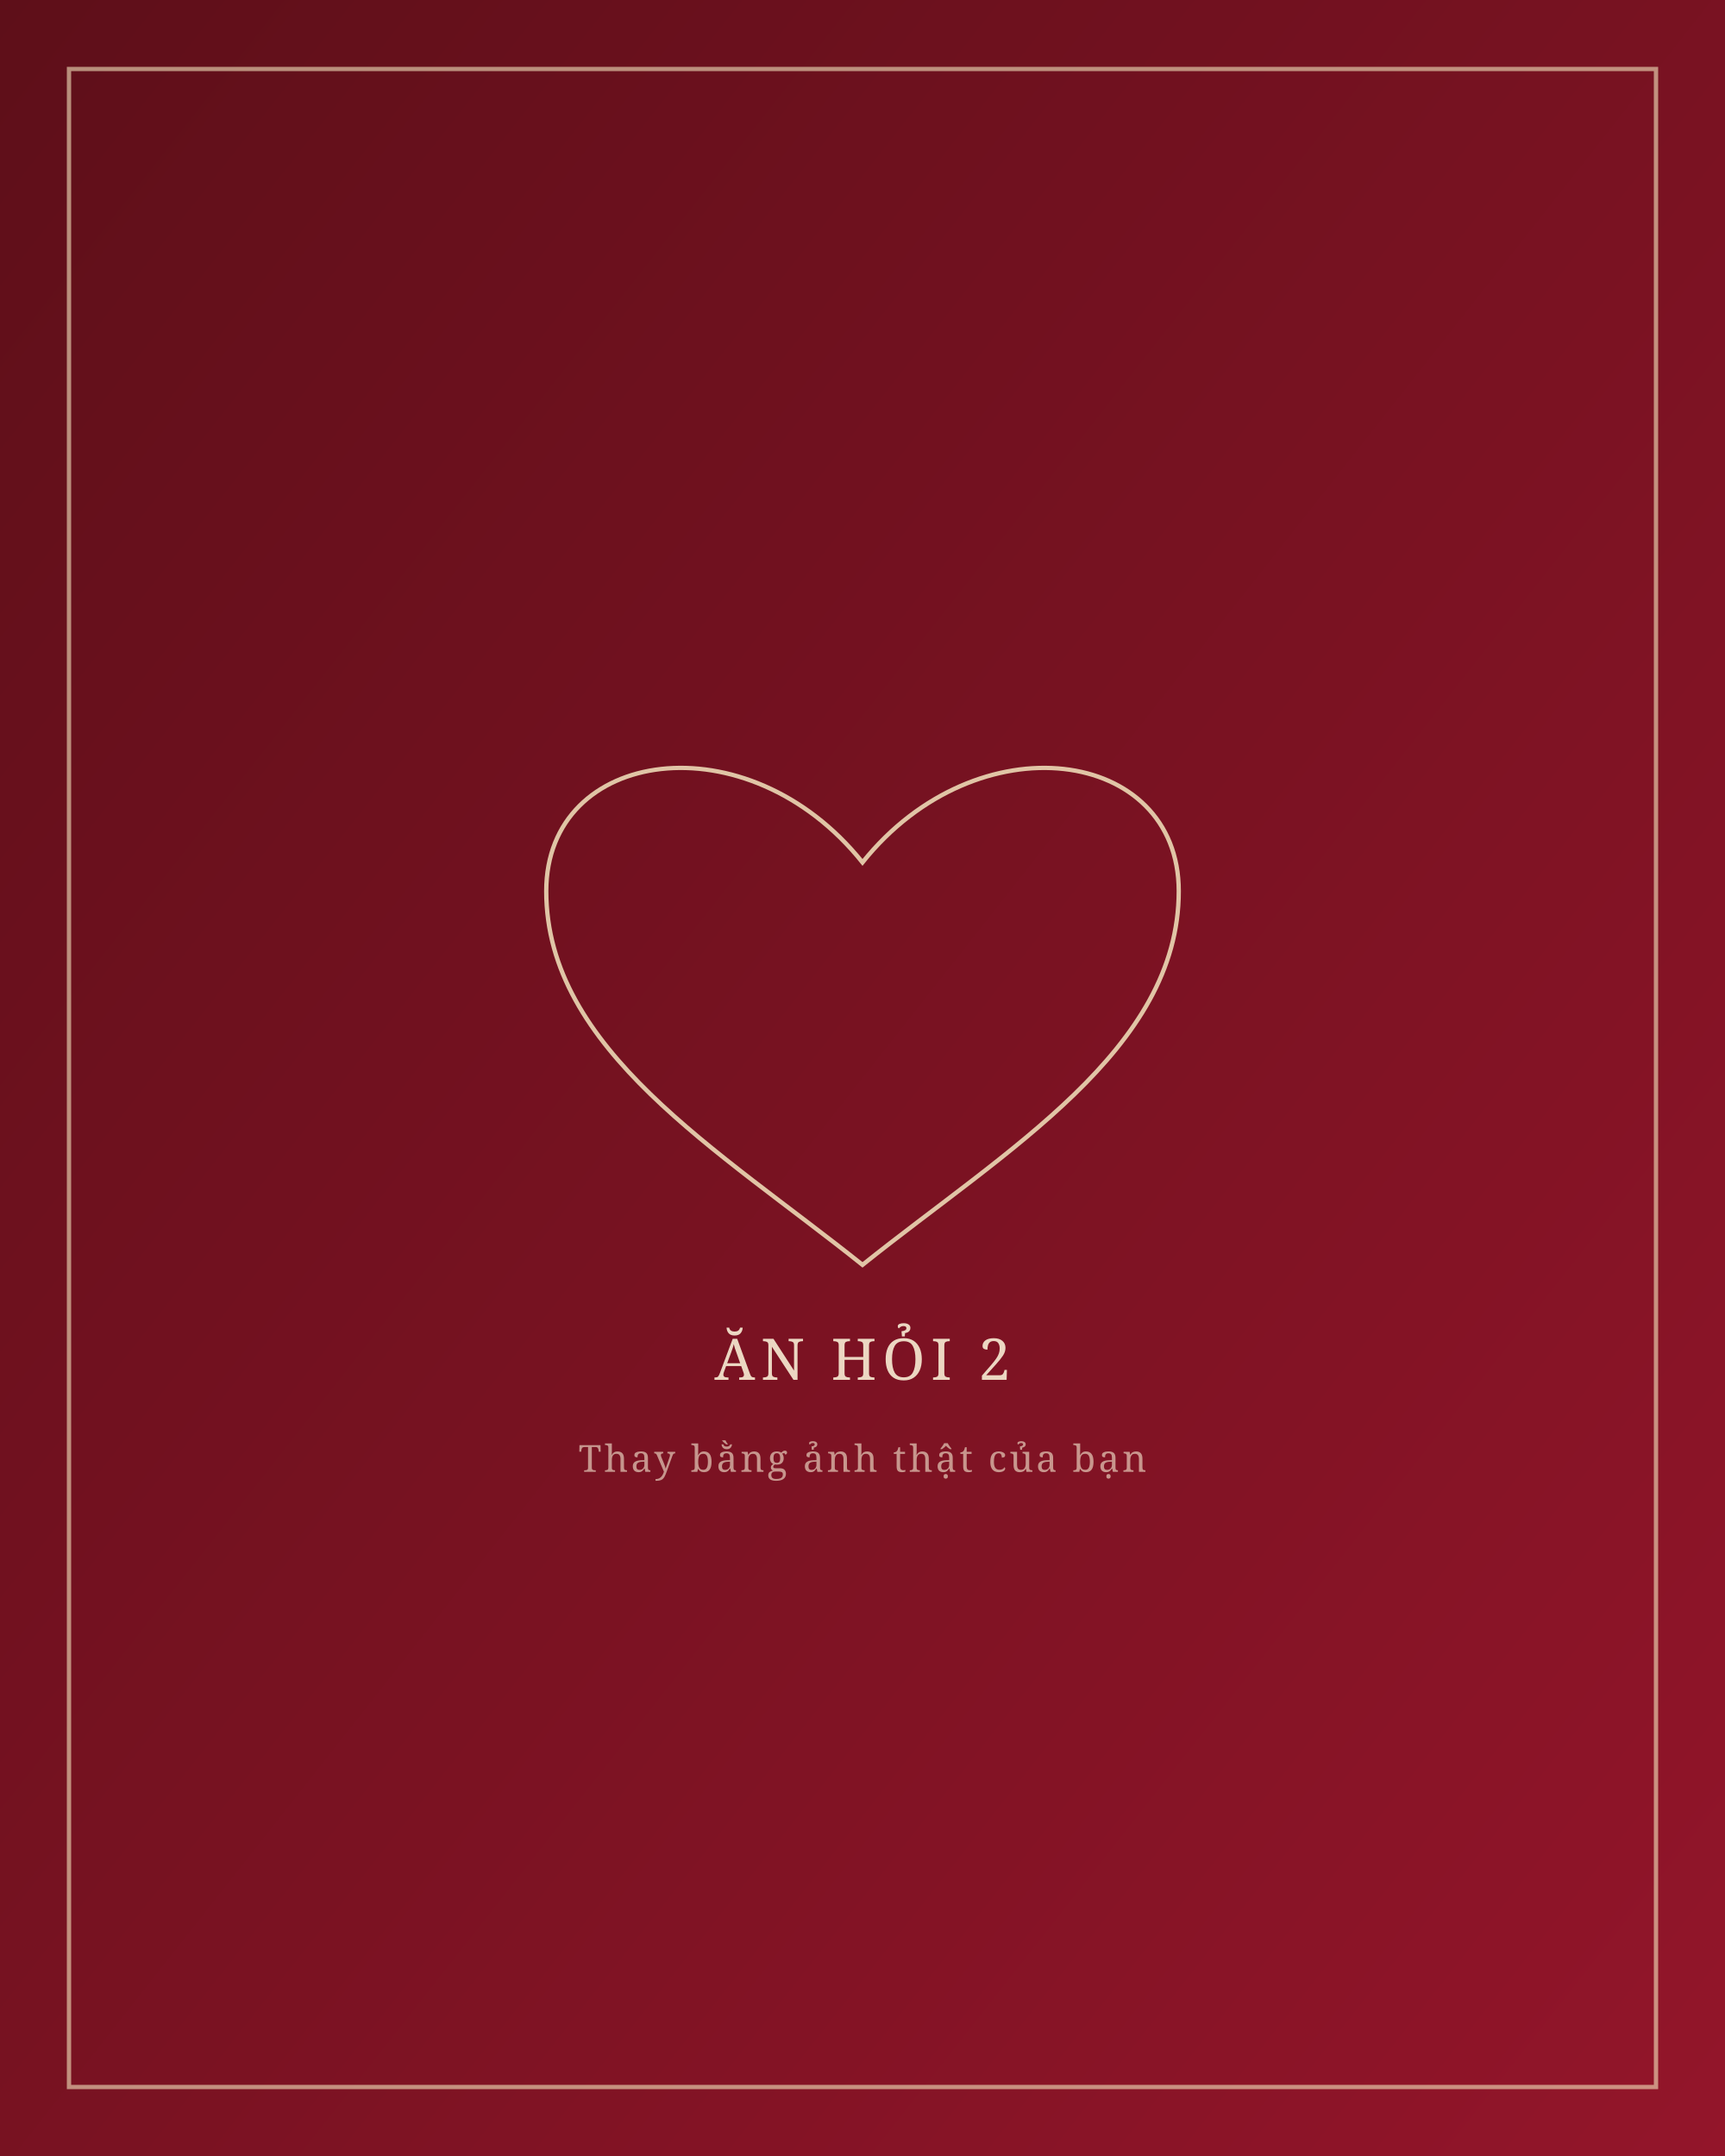
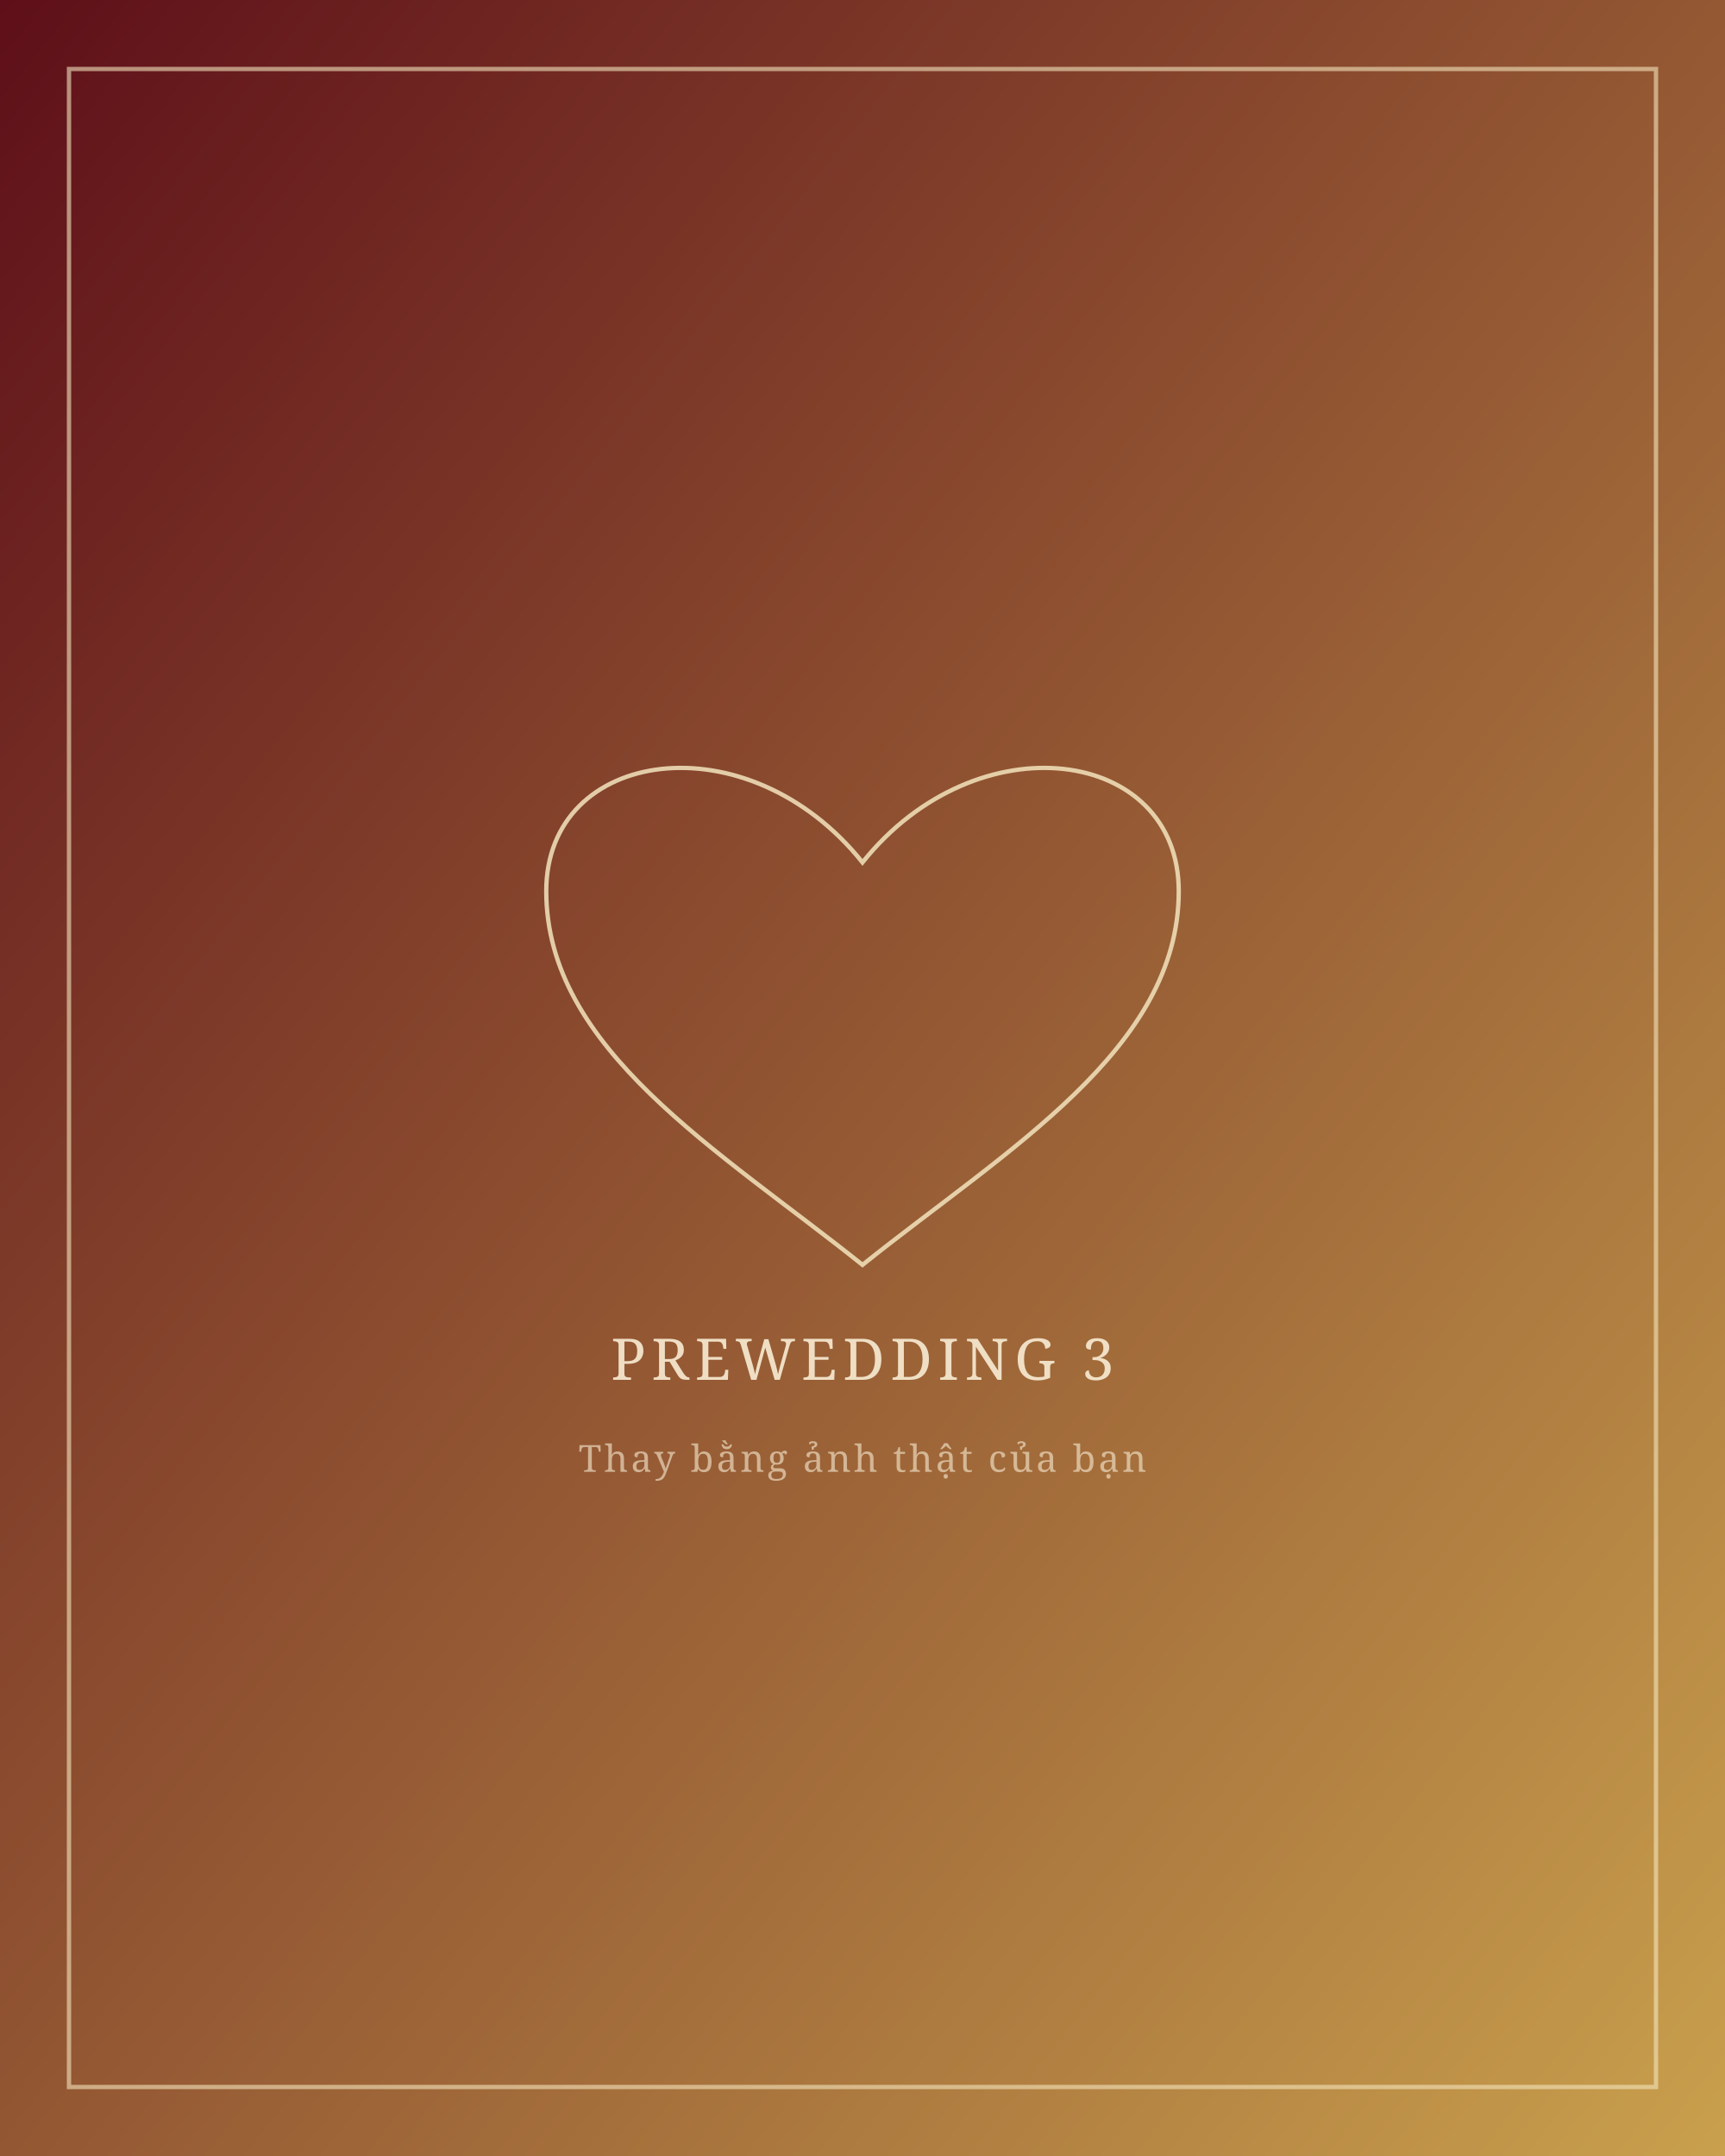
<svg xmlns="http://www.w3.org/2000/svg" viewBox="0 0 600 750">
  <defs>
-     <linearGradient id="g2" x1="0" y1="0" x2="1" y2="1">
+     <linearGradient id="g9" x1="0" y1="0" x2="1" y2="1">
      <stop offset="0%" stop-color="#5e0f19" />
-       <stop offset="100%" stop-color="#93152a" />
+       <stop offset="100%" stop-color="#c9a04d" />
    </linearGradient>
  </defs>
-   <rect width="600" height="750" fill="url(#g2)" />
+   <rect width="600" height="750" fill="url(#g9)" />
  <rect x="24" y="24" width="552" height="702" fill="none" stroke="#f3e4bd" stroke-width="1.5" opacity="0.6" />
  <g fill="none" stroke="#f3e4bd" stroke-width="1.5" opacity="0.85">
    <path d="M300 300c-40-50-110-40-110 10 0 55 60 90 110 130 50-40 110-75 110-130 0-50-70-60-110-10z" />
  </g>
-   <text x="300" y="480" text-anchor="middle" fill="#f8ecd4" font-family="Georgia, serif" font-size="20" letter-spacing="2" opacity="0.9">ĂN HỎI 2</text>
+   <text x="300" y="480" text-anchor="middle" fill="#f8ecd4" font-family="Georgia, serif" font-size="20" letter-spacing="2" opacity="0.9">PREWEDDING 3</text>
  <text x="300" y="512" text-anchor="middle" fill="#f8ecd4" font-family="Georgia, serif" font-size="13" letter-spacing="1" opacity="0.6">Thay bằng ảnh thật của bạn</text>
</svg>
